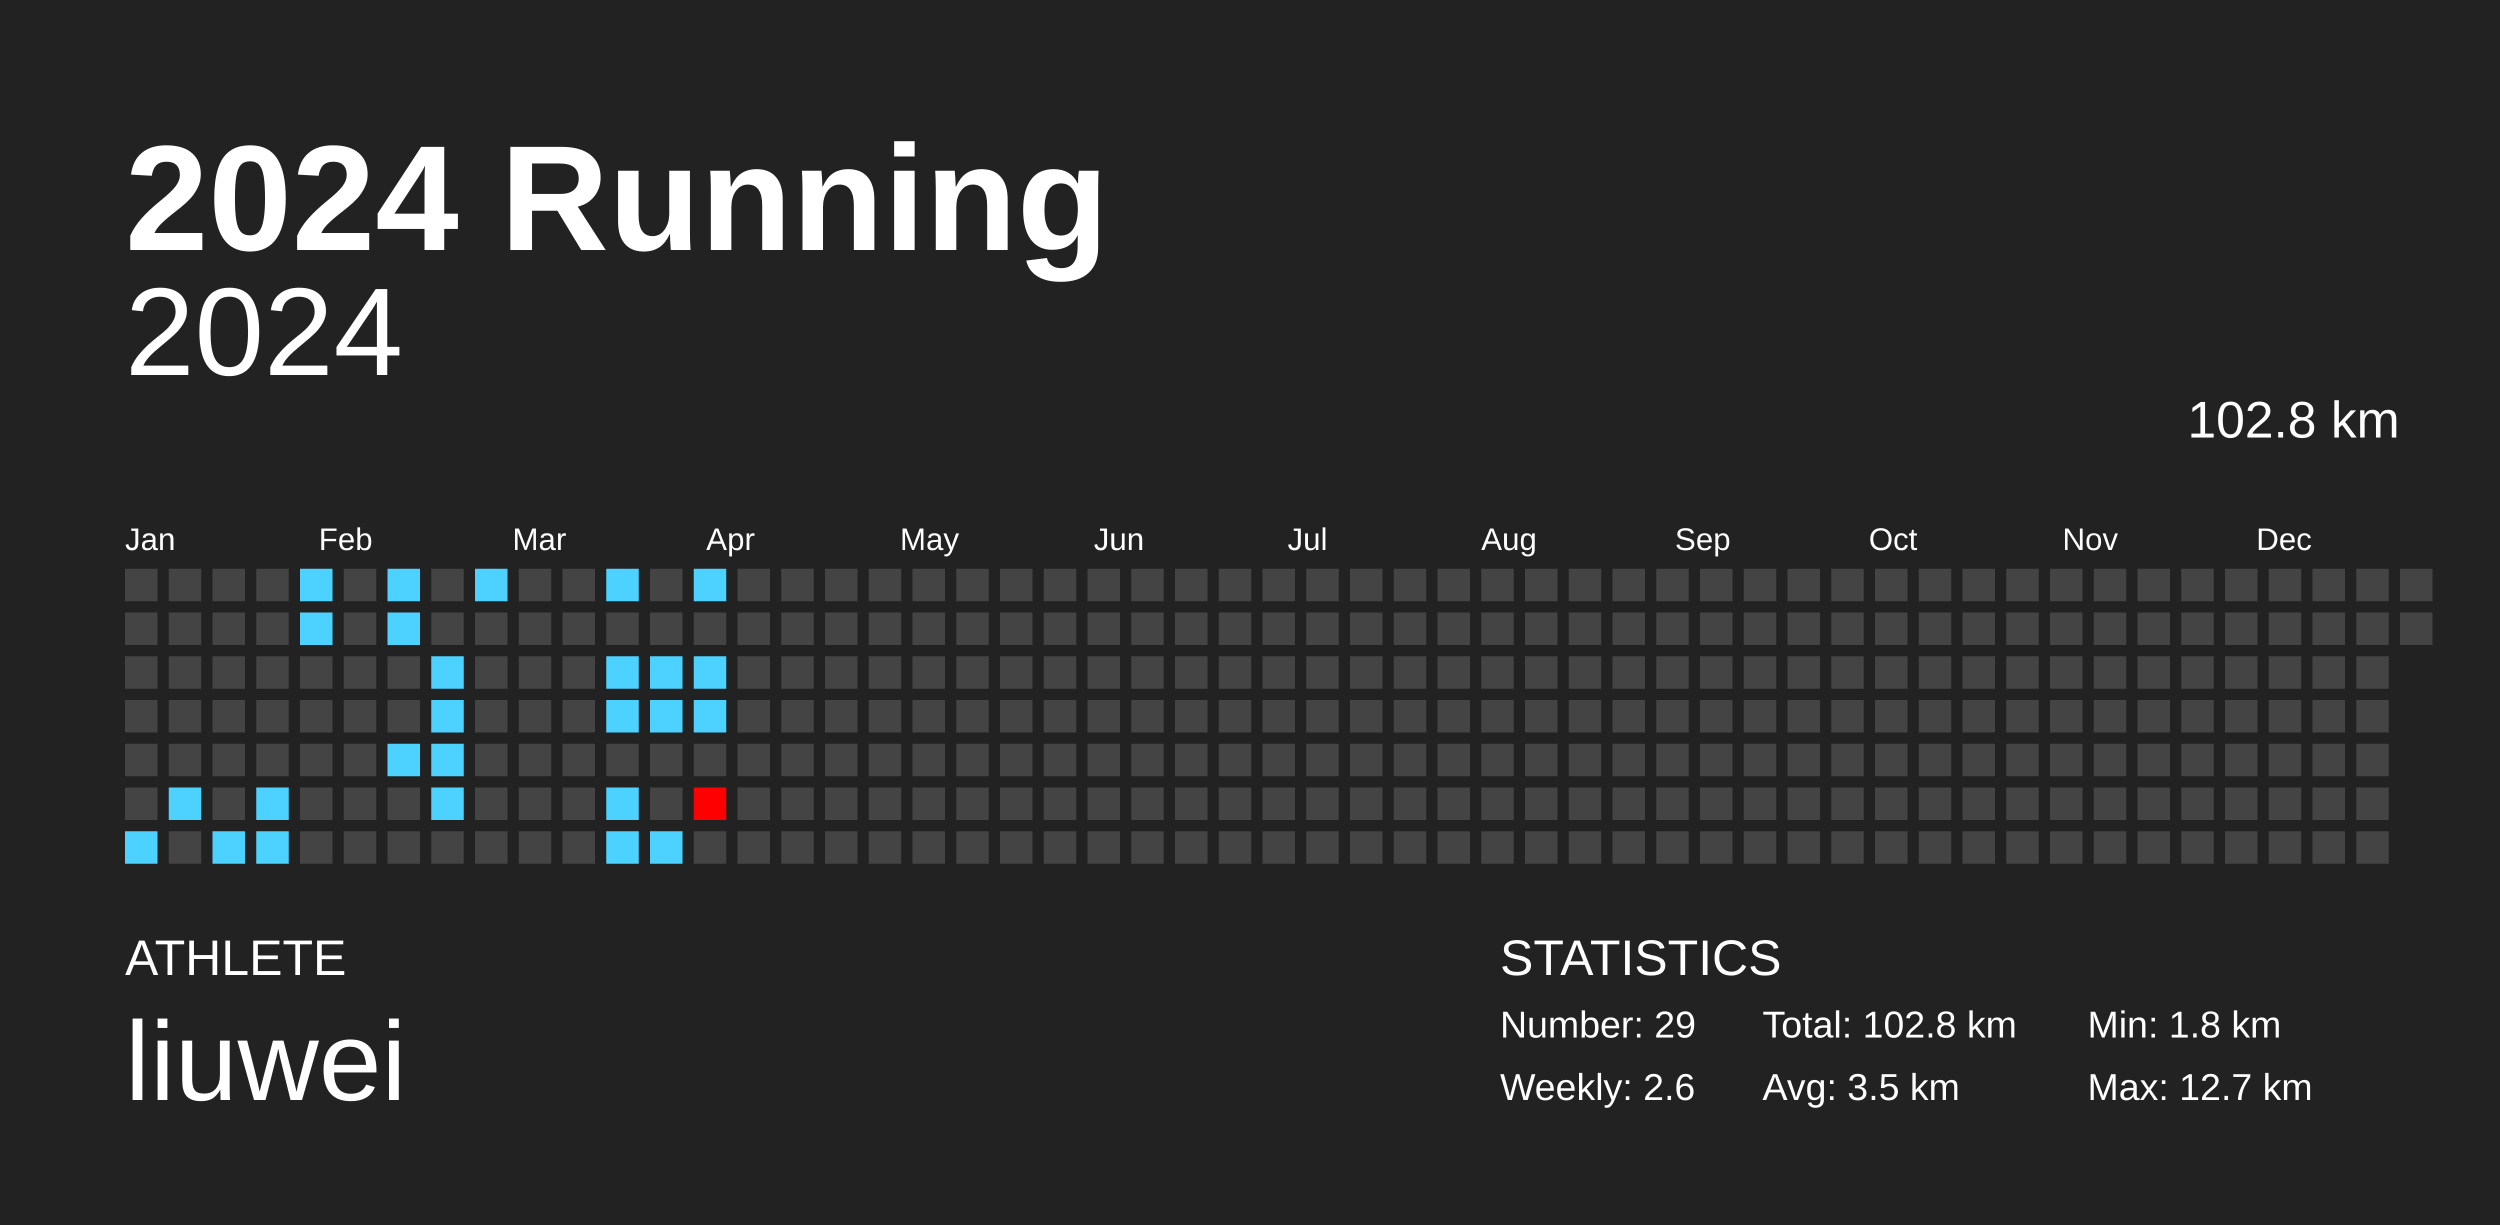
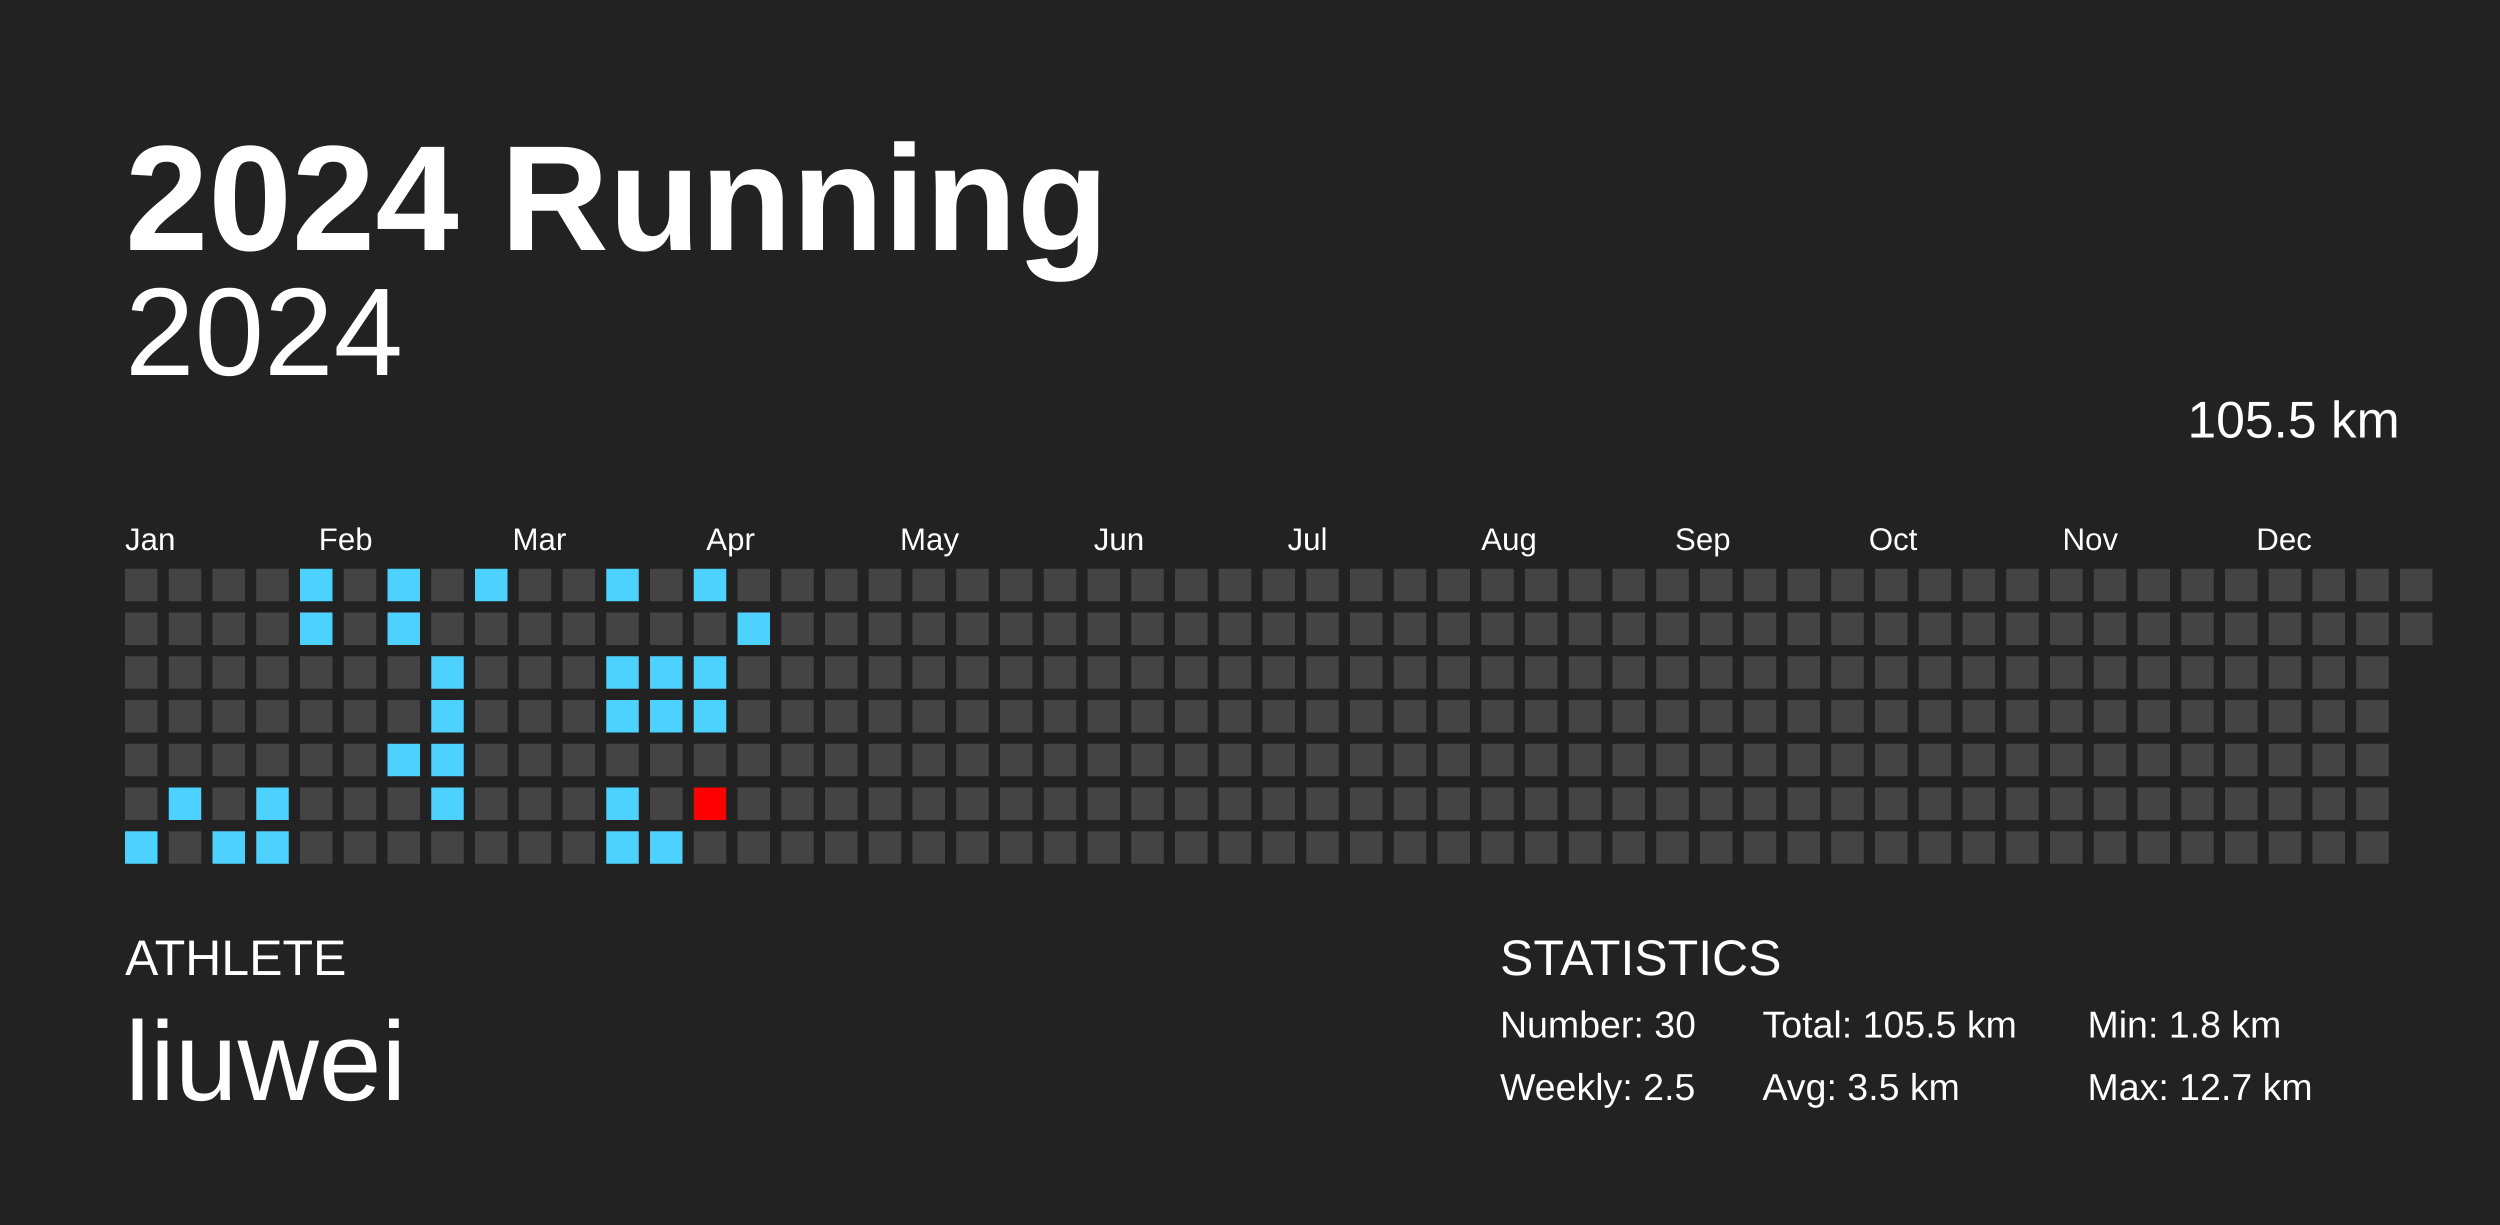
<svg xmlns="http://www.w3.org/2000/svg" baseProfile="full" height="98mm" version="1.1" viewBox="0,0,200,98" width="200mm">
  <defs />
  <rect fill="#222222" height="98" width="200" x="0" y="0" />
  <text fill="#FFFFFF" style="font-size:12px; font-family:Arial; font-weight:bold;" x="10" y="20">2024 Running</text>
  <text fill="#FFFFFF" style="font-size:4px; font-family:Arial" x="10" y="78">ATHLETE</text>
  <text fill="#FFFFFF" style="font-size:9px; font-family:Arial" x="10" y="88">liuwei</text>
  <text fill="#FFFFFF" style="font-size:4px; font-family:Arial" x="120" y="78">STATISTICS</text>
-   <text fill="#FFFFFF" style="font-size:3px; font-family:Arial" x="120" y="83">Number: 29</text>
-   <text fill="#FFFFFF" style="font-size:3px; font-family:Arial" x="120" y="88">Weekly: 2.6</text>
-   <text fill="#FFFFFF" style="font-size:3px; font-family:Arial" x="141" y="83">Total: 102.8 km</text>
+   <text fill="#FFFFFF" style="font-size:3px; font-family:Arial" x="120" y="83">Number: 30</text>
+   <text fill="#FFFFFF" style="font-size:3px; font-family:Arial" x="120" y="88">Weekly: 2.5</text>
+   <text fill="#FFFFFF" style="font-size:3px; font-family:Arial" x="141" y="83">Total: 105.5 km</text>
  <text fill="#FFFFFF" style="font-size:3px; font-family:Arial" x="141" y="88">Avg: 3.5 km</text>
  <text fill="#FFFFFF" style="font-size:3px; font-family:Arial" x="167" y="83">Min: 1.8 km</text>
  <text fill="#FFFFFF" style="font-size:3px; font-family:Arial" x="167" y="88">Max: 12.7 km</text>
  <text alignment-baseline="hanging" fill="#FFFFFF" style="font-size:10.0px; font-family:Arial;" x="10" y="30">2024</text>
-   <text alignment-baseline="hanging" fill="#FFFFFF" style="font-size:4.125px; font-family:Arial;" x="175" y="35">102.8 km</text>
+   <text alignment-baseline="hanging" fill="#FFFFFF" style="font-size:4.125px; font-family:Arial;" x="175" y="35">105.5 km</text>
  <text fill="#FFFFFF" style="font-size:2.5px; font-family:Arial" x="10.0" y="44">Jan</text>
  <text fill="#FFFFFF" style="font-size:2.5px; font-family:Arial" x="25.5" y="44">Feb</text>
  <text fill="#FFFFFF" style="font-size:2.5px; font-family:Arial" x="41.0" y="44">Mar</text>
  <text fill="#FFFFFF" style="font-size:2.5px; font-family:Arial" x="56.5" y="44">Apr</text>
  <text fill="#FFFFFF" style="font-size:2.5px; font-family:Arial" x="72.0" y="44">May</text>
  <text fill="#FFFFFF" style="font-size:2.5px; font-family:Arial" x="87.5" y="44">Jun</text>
  <text fill="#FFFFFF" style="font-size:2.5px; font-family:Arial" x="103.0" y="44">Jul</text>
  <text fill="#FFFFFF" style="font-size:2.5px; font-family:Arial" x="118.5" y="44">Aug</text>
  <text fill="#FFFFFF" style="font-size:2.5px; font-family:Arial" x="134.0" y="44">Sep</text>
  <text fill="#FFFFFF" style="font-size:2.5px; font-family:Arial" x="149.5" y="44">Oct</text>
  <text fill="#FFFFFF" style="font-size:2.5px; font-family:Arial" x="165.0" y="44">Nov</text>
  <text fill="#FFFFFF" style="font-size:2.5px; font-family:Arial" x="180.5" y="44">Dec</text>
  <rect fill="#444444" height="2.6" width="2.6" x="10.0" y="45.5" />
  <rect fill="#444444" height="2.6" width="2.6" x="10.0" y="49.0" />
  <rect fill="#444444" height="2.6" width="2.6" x="10.0" y="52.5" />
  <rect fill="#444444" height="2.6" width="2.6" x="10.0" y="56.0" />
  <rect fill="#444444" height="2.6" width="2.6" x="10.0" y="59.5" />
  <rect fill="#444444" height="2.6" width="2.6" x="10.0" y="63.0" />
  <rect fill="#4dd2ff" height="2.6" width="2.6" x="10.0" y="66.5" />
  <rect fill="#444444" height="2.6" width="2.6" x="13.5" y="45.5" />
  <rect fill="#444444" height="2.6" width="2.6" x="13.5" y="49.0" />
  <rect fill="#444444" height="2.6" width="2.6" x="13.5" y="52.5" />
  <rect fill="#444444" height="2.6" width="2.6" x="13.5" y="56.0" />
  <rect fill="#444444" height="2.6" width="2.6" x="13.5" y="59.5" />
  <rect fill="#4dd2ff" height="2.6" width="2.6" x="13.5" y="63.0" />
  <rect fill="#444444" height="2.6" width="2.6" x="13.5" y="66.5" />
  <rect fill="#444444" height="2.6" width="2.6" x="17.0" y="45.5" />
  <rect fill="#444444" height="2.6" width="2.6" x="17.0" y="49.0" />
  <rect fill="#444444" height="2.6" width="2.6" x="17.0" y="52.5" />
  <rect fill="#444444" height="2.6" width="2.6" x="17.0" y="56.0" />
  <rect fill="#444444" height="2.6" width="2.6" x="17.0" y="59.5" />
  <rect fill="#444444" height="2.6" width="2.6" x="17.0" y="63.0" />
  <rect fill="#4dd2ff" height="2.6" width="2.6" x="17.0" y="66.5" />
  <rect fill="#444444" height="2.6" width="2.6" x="20.5" y="45.5" />
  <rect fill="#444444" height="2.6" width="2.6" x="20.5" y="49.0" />
  <rect fill="#444444" height="2.6" width="2.6" x="20.5" y="52.5" />
  <rect fill="#444444" height="2.6" width="2.6" x="20.5" y="56.0" />
  <rect fill="#444444" height="2.6" width="2.6" x="20.5" y="59.5" />
  <rect fill="#4dd2ff" height="2.6" width="2.6" x="20.5" y="63.0" />
  <rect fill="#4dd2ff" height="2.6" width="2.6" x="20.5" y="66.5" />
  <rect fill="#4dd2ff" height="2.6" width="2.6" x="24.0" y="45.5" />
  <rect fill="#4dd2ff" height="2.6" width="2.6" x="24.0" y="49.0" />
  <rect fill="#444444" height="2.6" width="2.6" x="24.0" y="52.5" />
  <rect fill="#444444" height="2.6" width="2.6" x="24.0" y="56.0" />
  <rect fill="#444444" height="2.6" width="2.6" x="24.0" y="59.5" />
  <rect fill="#444444" height="2.6" width="2.6" x="24.0" y="63.0" />
  <rect fill="#444444" height="2.6" width="2.6" x="24.0" y="66.5" />
  <rect fill="#444444" height="2.6" width="2.6" x="27.5" y="45.5" />
  <rect fill="#444444" height="2.6" width="2.6" x="27.5" y="49.0" />
  <rect fill="#444444" height="2.6" width="2.6" x="27.5" y="52.5" />
  <rect fill="#444444" height="2.6" width="2.6" x="27.5" y="56.0" />
  <rect fill="#444444" height="2.6" width="2.6" x="27.5" y="59.5" />
  <rect fill="#444444" height="2.6" width="2.6" x="27.5" y="63.0" />
  <rect fill="#444444" height="2.6" width="2.6" x="27.5" y="66.5" />
  <rect fill="#4dd2ff" height="2.6" width="2.6" x="31.0" y="45.5" />
  <rect fill="#4dd2ff" height="2.6" width="2.6" x="31.0" y="49.0" />
  <rect fill="#444444" height="2.6" width="2.6" x="31.0" y="52.5" />
  <rect fill="#444444" height="2.6" width="2.6" x="31.0" y="56.0" />
  <rect fill="#4dd2ff" height="2.6" width="2.6" x="31.0" y="59.5" />
  <rect fill="#444444" height="2.6" width="2.6" x="31.0" y="63.0" />
  <rect fill="#444444" height="2.6" width="2.6" x="31.0" y="66.5" />
  <rect fill="#444444" height="2.6" width="2.6" x="34.5" y="45.5" />
  <rect fill="#444444" height="2.6" width="2.6" x="34.5" y="49.0" />
  <rect fill="#4dd2ff" height="2.6" width="2.6" x="34.5" y="52.5" />
  <rect fill="#4dd2ff" height="2.6" width="2.6" x="34.5" y="56.0" />
  <rect fill="#4dd2ff" height="2.6" width="2.6" x="34.5" y="59.5" />
  <rect fill="#4dd2ff" height="2.6" width="2.6" x="34.5" y="63.0" />
  <rect fill="#444444" height="2.6" width="2.6" x="34.5" y="66.5" />
  <rect fill="#4dd2ff" height="2.6" width="2.6" x="38.0" y="45.5" />
  <rect fill="#444444" height="2.6" width="2.6" x="38.0" y="49.0" />
  <rect fill="#444444" height="2.6" width="2.6" x="38.0" y="52.5" />
  <rect fill="#444444" height="2.6" width="2.6" x="38.0" y="56.0" />
  <rect fill="#444444" height="2.6" width="2.6" x="38.0" y="59.5" />
  <rect fill="#444444" height="2.6" width="2.6" x="38.0" y="63.0" />
  <rect fill="#444444" height="2.6" width="2.6" x="38.0" y="66.5" />
  <rect fill="#444444" height="2.6" width="2.6" x="41.5" y="45.5" />
  <rect fill="#444444" height="2.6" width="2.6" x="41.5" y="49.0" />
  <rect fill="#444444" height="2.6" width="2.6" x="41.5" y="52.5" />
  <rect fill="#444444" height="2.6" width="2.6" x="41.5" y="56.0" />
  <rect fill="#444444" height="2.6" width="2.6" x="41.5" y="59.5" />
  <rect fill="#444444" height="2.6" width="2.6" x="41.5" y="63.0" />
  <rect fill="#444444" height="2.6" width="2.6" x="41.5" y="66.5" />
  <rect fill="#444444" height="2.6" width="2.6" x="45.0" y="45.5" />
  <rect fill="#444444" height="2.6" width="2.6" x="45.0" y="49.0" />
  <rect fill="#444444" height="2.6" width="2.6" x="45.0" y="52.5" />
  <rect fill="#444444" height="2.6" width="2.6" x="45.0" y="56.0" />
  <rect fill="#444444" height="2.6" width="2.6" x="45.0" y="59.5" />
  <rect fill="#444444" height="2.6" width="2.6" x="45.0" y="63.0" />
  <rect fill="#444444" height="2.6" width="2.6" x="45.0" y="66.5" />
  <rect fill="#4dd2ff" height="2.6" width="2.6" x="48.5" y="45.5" />
  <rect fill="#444444" height="2.6" width="2.6" x="48.5" y="49.0" />
  <rect fill="#4dd2ff" height="2.6" width="2.6" x="48.5" y="52.5" />
  <rect fill="#4dd2ff" height="2.6" width="2.6" x="48.5" y="56.0" />
  <rect fill="#444444" height="2.6" width="2.6" x="48.5" y="59.5" />
  <rect fill="#4dd2ff" height="2.6" width="2.6" x="48.5" y="63.0" />
  <rect fill="#4dd2ff" height="2.6" width="2.6" x="48.5" y="66.5" />
  <rect fill="#444444" height="2.6" width="2.6" x="52.0" y="45.5" />
  <rect fill="#444444" height="2.6" width="2.6" x="52.0" y="49.0" />
  <rect fill="#4dd2ff" height="2.6" width="2.6" x="52.0" y="52.5" />
  <rect fill="#4dd2ff" height="2.6" width="2.6" x="52.0" y="56.0" />
  <rect fill="#444444" height="2.6" width="2.6" x="52.0" y="59.5" />
  <rect fill="#444444" height="2.6" width="2.6" x="52.0" y="63.0" />
  <rect fill="#4dd2ff" height="2.6" width="2.6" x="52.0" y="66.5" />
  <rect fill="#4dd2ff" height="2.6" width="2.6" x="55.5" y="45.5" />
  <rect fill="#444444" height="2.6" width="2.6" x="55.5" y="49.0" />
  <rect fill="#4dd2ff" height="2.6" width="2.6" x="55.5" y="52.5" />
  <rect fill="#4dd2ff" height="2.6" width="2.6" x="55.5" y="56.0" />
  <rect fill="#444444" height="2.6" width="2.6" x="55.5" y="59.5" />
  <rect fill="red" height="2.6" width="2.6" x="55.5" y="63.0" />
  <rect fill="#444444" height="2.6" width="2.6" x="55.5" y="66.5" />
  <rect fill="#444444" height="2.6" width="2.6" x="59.0" y="45.5" />
-   <rect fill="#444444" height="2.6" width="2.6" x="59.0" y="49.0" />
+   <rect fill="#4dd2ff" height="2.6" width="2.6" x="59.0" y="49.0" />
  <rect fill="#444444" height="2.6" width="2.6" x="59.0" y="52.5" />
  <rect fill="#444444" height="2.6" width="2.6" x="59.0" y="56.0" />
  <rect fill="#444444" height="2.6" width="2.6" x="59.0" y="59.5" />
  <rect fill="#444444" height="2.6" width="2.6" x="59.0" y="63.0" />
  <rect fill="#444444" height="2.6" width="2.6" x="59.0" y="66.5" />
  <rect fill="#444444" height="2.6" width="2.6" x="62.5" y="45.5" />
  <rect fill="#444444" height="2.6" width="2.6" x="62.5" y="49.0" />
  <rect fill="#444444" height="2.6" width="2.6" x="62.5" y="52.5" />
  <rect fill="#444444" height="2.6" width="2.6" x="62.5" y="56.0" />
  <rect fill="#444444" height="2.6" width="2.6" x="62.5" y="59.5" />
  <rect fill="#444444" height="2.6" width="2.6" x="62.5" y="63.0" />
  <rect fill="#444444" height="2.6" width="2.6" x="62.5" y="66.5" />
  <rect fill="#444444" height="2.6" width="2.6" x="66.0" y="45.5" />
  <rect fill="#444444" height="2.6" width="2.6" x="66.0" y="49.0" />
  <rect fill="#444444" height="2.6" width="2.6" x="66.0" y="52.5" />
  <rect fill="#444444" height="2.6" width="2.6" x="66.0" y="56.0" />
  <rect fill="#444444" height="2.6" width="2.6" x="66.0" y="59.5" />
  <rect fill="#444444" height="2.6" width="2.6" x="66.0" y="63.0" />
  <rect fill="#444444" height="2.6" width="2.6" x="66.0" y="66.5" />
  <rect fill="#444444" height="2.6" width="2.6" x="69.5" y="45.5" />
  <rect fill="#444444" height="2.6" width="2.6" x="69.5" y="49.0" />
  <rect fill="#444444" height="2.6" width="2.6" x="69.5" y="52.5" />
  <rect fill="#444444" height="2.6" width="2.6" x="69.5" y="56.0" />
  <rect fill="#444444" height="2.6" width="2.6" x="69.5" y="59.5" />
  <rect fill="#444444" height="2.6" width="2.6" x="69.5" y="63.0" />
  <rect fill="#444444" height="2.6" width="2.6" x="69.5" y="66.5" />
  <rect fill="#444444" height="2.6" width="2.6" x="73.0" y="45.5" />
  <rect fill="#444444" height="2.6" width="2.6" x="73.0" y="49.0" />
  <rect fill="#444444" height="2.6" width="2.6" x="73.0" y="52.5" />
  <rect fill="#444444" height="2.6" width="2.6" x="73.0" y="56.0" />
  <rect fill="#444444" height="2.6" width="2.6" x="73.0" y="59.5" />
  <rect fill="#444444" height="2.6" width="2.6" x="73.0" y="63.0" />
  <rect fill="#444444" height="2.6" width="2.6" x="73.0" y="66.5" />
  <rect fill="#444444" height="2.6" width="2.6" x="76.5" y="45.5" />
  <rect fill="#444444" height="2.6" width="2.6" x="76.5" y="49.0" />
  <rect fill="#444444" height="2.6" width="2.6" x="76.5" y="52.5" />
  <rect fill="#444444" height="2.6" width="2.6" x="76.5" y="56.0" />
  <rect fill="#444444" height="2.6" width="2.6" x="76.5" y="59.5" />
  <rect fill="#444444" height="2.6" width="2.6" x="76.5" y="63.0" />
  <rect fill="#444444" height="2.6" width="2.6" x="76.5" y="66.5" />
  <rect fill="#444444" height="2.6" width="2.6" x="80.0" y="45.5" />
  <rect fill="#444444" height="2.6" width="2.6" x="80.0" y="49.0" />
  <rect fill="#444444" height="2.6" width="2.6" x="80.0" y="52.5" />
  <rect fill="#444444" height="2.6" width="2.6" x="80.0" y="56.0" />
  <rect fill="#444444" height="2.6" width="2.6" x="80.0" y="59.5" />
  <rect fill="#444444" height="2.6" width="2.6" x="80.0" y="63.0" />
  <rect fill="#444444" height="2.6" width="2.6" x="80.0" y="66.5" />
  <rect fill="#444444" height="2.6" width="2.6" x="83.5" y="45.5" />
  <rect fill="#444444" height="2.6" width="2.6" x="83.5" y="49.0" />
  <rect fill="#444444" height="2.6" width="2.6" x="83.5" y="52.5" />
  <rect fill="#444444" height="2.6" width="2.6" x="83.5" y="56.0" />
  <rect fill="#444444" height="2.6" width="2.6" x="83.5" y="59.5" />
  <rect fill="#444444" height="2.6" width="2.6" x="83.5" y="63.0" />
  <rect fill="#444444" height="2.6" width="2.6" x="83.5" y="66.5" />
  <rect fill="#444444" height="2.6" width="2.6" x="87.0" y="45.5" />
  <rect fill="#444444" height="2.6" width="2.6" x="87.0" y="49.0" />
  <rect fill="#444444" height="2.6" width="2.6" x="87.0" y="52.5" />
  <rect fill="#444444" height="2.6" width="2.6" x="87.0" y="56.0" />
  <rect fill="#444444" height="2.6" width="2.6" x="87.0" y="59.5" />
  <rect fill="#444444" height="2.6" width="2.6" x="87.0" y="63.0" />
  <rect fill="#444444" height="2.6" width="2.6" x="87.0" y="66.5" />
  <rect fill="#444444" height="2.6" width="2.6" x="90.5" y="45.5" />
  <rect fill="#444444" height="2.6" width="2.6" x="90.5" y="49.0" />
  <rect fill="#444444" height="2.6" width="2.6" x="90.5" y="52.5" />
  <rect fill="#444444" height="2.6" width="2.6" x="90.5" y="56.0" />
  <rect fill="#444444" height="2.6" width="2.6" x="90.5" y="59.5" />
  <rect fill="#444444" height="2.6" width="2.6" x="90.5" y="63.0" />
  <rect fill="#444444" height="2.6" width="2.6" x="90.5" y="66.5" />
  <rect fill="#444444" height="2.6" width="2.6" x="94.0" y="45.5" />
  <rect fill="#444444" height="2.6" width="2.6" x="94.0" y="49.0" />
  <rect fill="#444444" height="2.6" width="2.6" x="94.0" y="52.5" />
  <rect fill="#444444" height="2.6" width="2.6" x="94.0" y="56.0" />
  <rect fill="#444444" height="2.6" width="2.6" x="94.0" y="59.5" />
  <rect fill="#444444" height="2.6" width="2.6" x="94.0" y="63.0" />
  <rect fill="#444444" height="2.6" width="2.6" x="94.0" y="66.5" />
  <rect fill="#444444" height="2.6" width="2.6" x="97.5" y="45.5" />
  <rect fill="#444444" height="2.6" width="2.6" x="97.5" y="49.0" />
  <rect fill="#444444" height="2.6" width="2.6" x="97.5" y="52.5" />
  <rect fill="#444444" height="2.6" width="2.6" x="97.5" y="56.0" />
  <rect fill="#444444" height="2.6" width="2.6" x="97.5" y="59.5" />
  <rect fill="#444444" height="2.6" width="2.6" x="97.5" y="63.0" />
  <rect fill="#444444" height="2.6" width="2.6" x="97.5" y="66.5" />
  <rect fill="#444444" height="2.6" width="2.6" x="101.0" y="45.5" />
  <rect fill="#444444" height="2.6" width="2.6" x="101.0" y="49.0" />
  <rect fill="#444444" height="2.6" width="2.6" x="101.0" y="52.5" />
  <rect fill="#444444" height="2.6" width="2.6" x="101.0" y="56.0" />
  <rect fill="#444444" height="2.6" width="2.6" x="101.0" y="59.5" />
  <rect fill="#444444" height="2.6" width="2.6" x="101.0" y="63.0" />
  <rect fill="#444444" height="2.6" width="2.6" x="101.0" y="66.5" />
  <rect fill="#444444" height="2.6" width="2.6" x="104.5" y="45.5" />
  <rect fill="#444444" height="2.6" width="2.6" x="104.5" y="49.0" />
  <rect fill="#444444" height="2.6" width="2.6" x="104.5" y="52.5" />
  <rect fill="#444444" height="2.6" width="2.6" x="104.5" y="56.0" />
  <rect fill="#444444" height="2.6" width="2.6" x="104.5" y="59.5" />
  <rect fill="#444444" height="2.6" width="2.6" x="104.5" y="63.0" />
  <rect fill="#444444" height="2.6" width="2.6" x="104.5" y="66.5" />
  <rect fill="#444444" height="2.6" width="2.6" x="108.0" y="45.5" />
  <rect fill="#444444" height="2.6" width="2.6" x="108.0" y="49.0" />
  <rect fill="#444444" height="2.6" width="2.6" x="108.0" y="52.5" />
  <rect fill="#444444" height="2.6" width="2.6" x="108.0" y="56.0" />
  <rect fill="#444444" height="2.6" width="2.6" x="108.0" y="59.5" />
  <rect fill="#444444" height="2.6" width="2.6" x="108.0" y="63.0" />
  <rect fill="#444444" height="2.6" width="2.6" x="108.0" y="66.5" />
  <rect fill="#444444" height="2.6" width="2.6" x="111.5" y="45.5" />
  <rect fill="#444444" height="2.6" width="2.6" x="111.5" y="49.0" />
  <rect fill="#444444" height="2.6" width="2.6" x="111.5" y="52.5" />
  <rect fill="#444444" height="2.6" width="2.6" x="111.5" y="56.0" />
  <rect fill="#444444" height="2.6" width="2.6" x="111.5" y="59.5" />
  <rect fill="#444444" height="2.6" width="2.6" x="111.5" y="63.0" />
  <rect fill="#444444" height="2.6" width="2.6" x="111.5" y="66.5" />
  <rect fill="#444444" height="2.6" width="2.6" x="115.0" y="45.5" />
  <rect fill="#444444" height="2.6" width="2.6" x="115.0" y="49.0" />
  <rect fill="#444444" height="2.6" width="2.6" x="115.0" y="52.5" />
  <rect fill="#444444" height="2.6" width="2.6" x="115.0" y="56.0" />
  <rect fill="#444444" height="2.6" width="2.6" x="115.0" y="59.5" />
  <rect fill="#444444" height="2.6" width="2.6" x="115.0" y="63.0" />
  <rect fill="#444444" height="2.6" width="2.6" x="115.0" y="66.5" />
  <rect fill="#444444" height="2.6" width="2.6" x="118.5" y="45.5" />
  <rect fill="#444444" height="2.6" width="2.6" x="118.5" y="49.0" />
  <rect fill="#444444" height="2.6" width="2.6" x="118.5" y="52.5" />
  <rect fill="#444444" height="2.6" width="2.6" x="118.5" y="56.0" />
  <rect fill="#444444" height="2.6" width="2.6" x="118.5" y="59.5" />
  <rect fill="#444444" height="2.6" width="2.6" x="118.5" y="63.0" />
  <rect fill="#444444" height="2.6" width="2.6" x="118.5" y="66.5" />
  <rect fill="#444444" height="2.6" width="2.6" x="122.0" y="45.5" />
  <rect fill="#444444" height="2.6" width="2.6" x="122.0" y="49.0" />
  <rect fill="#444444" height="2.6" width="2.6" x="122.0" y="52.5" />
  <rect fill="#444444" height="2.6" width="2.6" x="122.0" y="56.0" />
  <rect fill="#444444" height="2.6" width="2.6" x="122.0" y="59.5" />
  <rect fill="#444444" height="2.6" width="2.6" x="122.0" y="63.0" />
  <rect fill="#444444" height="2.6" width="2.6" x="122.0" y="66.5" />
  <rect fill="#444444" height="2.6" width="2.6" x="125.5" y="45.5" />
  <rect fill="#444444" height="2.6" width="2.6" x="125.5" y="49.0" />
  <rect fill="#444444" height="2.6" width="2.6" x="125.5" y="52.5" />
  <rect fill="#444444" height="2.6" width="2.6" x="125.5" y="56.0" />
  <rect fill="#444444" height="2.6" width="2.6" x="125.5" y="59.5" />
  <rect fill="#444444" height="2.6" width="2.6" x="125.5" y="63.0" />
  <rect fill="#444444" height="2.6" width="2.6" x="125.5" y="66.5" />
  <rect fill="#444444" height="2.6" width="2.6" x="129.0" y="45.5" />
  <rect fill="#444444" height="2.6" width="2.6" x="129.0" y="49.0" />
  <rect fill="#444444" height="2.6" width="2.6" x="129.0" y="52.5" />
  <rect fill="#444444" height="2.6" width="2.6" x="129.0" y="56.0" />
  <rect fill="#444444" height="2.6" width="2.6" x="129.0" y="59.5" />
  <rect fill="#444444" height="2.6" width="2.6" x="129.0" y="63.0" />
  <rect fill="#444444" height="2.6" width="2.6" x="129.0" y="66.5" />
  <rect fill="#444444" height="2.6" width="2.6" x="132.5" y="45.5" />
  <rect fill="#444444" height="2.6" width="2.6" x="132.5" y="49.0" />
  <rect fill="#444444" height="2.6" width="2.6" x="132.5" y="52.5" />
  <rect fill="#444444" height="2.6" width="2.6" x="132.5" y="56.0" />
  <rect fill="#444444" height="2.6" width="2.6" x="132.5" y="59.5" />
  <rect fill="#444444" height="2.6" width="2.6" x="132.5" y="63.0" />
  <rect fill="#444444" height="2.6" width="2.6" x="132.5" y="66.5" />
  <rect fill="#444444" height="2.6" width="2.6" x="136.0" y="45.5" />
  <rect fill="#444444" height="2.6" width="2.6" x="136.0" y="49.0" />
  <rect fill="#444444" height="2.6" width="2.6" x="136.0" y="52.5" />
  <rect fill="#444444" height="2.6" width="2.6" x="136.0" y="56.0" />
  <rect fill="#444444" height="2.6" width="2.6" x="136.0" y="59.5" />
  <rect fill="#444444" height="2.6" width="2.6" x="136.0" y="63.0" />
  <rect fill="#444444" height="2.6" width="2.6" x="136.0" y="66.5" />
  <rect fill="#444444" height="2.6" width="2.6" x="139.5" y="45.5" />
  <rect fill="#444444" height="2.6" width="2.6" x="139.5" y="49.0" />
  <rect fill="#444444" height="2.6" width="2.6" x="139.5" y="52.5" />
  <rect fill="#444444" height="2.6" width="2.6" x="139.5" y="56.0" />
  <rect fill="#444444" height="2.6" width="2.6" x="139.5" y="59.5" />
  <rect fill="#444444" height="2.6" width="2.6" x="139.5" y="63.0" />
  <rect fill="#444444" height="2.6" width="2.6" x="139.5" y="66.5" />
  <rect fill="#444444" height="2.6" width="2.6" x="143.0" y="45.5" />
  <rect fill="#444444" height="2.6" width="2.6" x="143.0" y="49.0" />
  <rect fill="#444444" height="2.6" width="2.6" x="143.0" y="52.5" />
  <rect fill="#444444" height="2.6" width="2.6" x="143.0" y="56.0" />
  <rect fill="#444444" height="2.6" width="2.6" x="143.0" y="59.5" />
  <rect fill="#444444" height="2.6" width="2.6" x="143.0" y="63.0" />
  <rect fill="#444444" height="2.6" width="2.6" x="143.0" y="66.5" />
  <rect fill="#444444" height="2.6" width="2.6" x="146.5" y="45.5" />
  <rect fill="#444444" height="2.6" width="2.6" x="146.5" y="49.0" />
  <rect fill="#444444" height="2.6" width="2.6" x="146.5" y="52.5" />
  <rect fill="#444444" height="2.6" width="2.6" x="146.5" y="56.0" />
  <rect fill="#444444" height="2.6" width="2.6" x="146.5" y="59.5" />
  <rect fill="#444444" height="2.6" width="2.6" x="146.5" y="63.0" />
  <rect fill="#444444" height="2.6" width="2.6" x="146.5" y="66.5" />
  <rect fill="#444444" height="2.6" width="2.6" x="150.0" y="45.5" />
  <rect fill="#444444" height="2.6" width="2.6" x="150.0" y="49.0" />
  <rect fill="#444444" height="2.6" width="2.6" x="150.0" y="52.5" />
  <rect fill="#444444" height="2.6" width="2.6" x="150.0" y="56.0" />
  <rect fill="#444444" height="2.6" width="2.6" x="150.0" y="59.5" />
  <rect fill="#444444" height="2.6" width="2.6" x="150.0" y="63.0" />
  <rect fill="#444444" height="2.6" width="2.6" x="150.0" y="66.5" />
  <rect fill="#444444" height="2.6" width="2.6" x="153.5" y="45.5" />
  <rect fill="#444444" height="2.6" width="2.6" x="153.5" y="49.0" />
  <rect fill="#444444" height="2.6" width="2.6" x="153.5" y="52.5" />
  <rect fill="#444444" height="2.6" width="2.6" x="153.5" y="56.0" />
  <rect fill="#444444" height="2.6" width="2.6" x="153.5" y="59.5" />
  <rect fill="#444444" height="2.6" width="2.6" x="153.5" y="63.0" />
  <rect fill="#444444" height="2.6" width="2.6" x="153.5" y="66.5" />
  <rect fill="#444444" height="2.6" width="2.6" x="157.0" y="45.5" />
  <rect fill="#444444" height="2.6" width="2.6" x="157.0" y="49.0" />
  <rect fill="#444444" height="2.6" width="2.6" x="157.0" y="52.5" />
  <rect fill="#444444" height="2.6" width="2.6" x="157.0" y="56.0" />
  <rect fill="#444444" height="2.6" width="2.6" x="157.0" y="59.5" />
  <rect fill="#444444" height="2.6" width="2.6" x="157.0" y="63.0" />
  <rect fill="#444444" height="2.6" width="2.6" x="157.0" y="66.5" />
  <rect fill="#444444" height="2.6" width="2.6" x="160.5" y="45.5" />
  <rect fill="#444444" height="2.6" width="2.6" x="160.5" y="49.0" />
  <rect fill="#444444" height="2.6" width="2.6" x="160.5" y="52.5" />
  <rect fill="#444444" height="2.6" width="2.6" x="160.5" y="56.0" />
  <rect fill="#444444" height="2.6" width="2.6" x="160.5" y="59.5" />
  <rect fill="#444444" height="2.6" width="2.6" x="160.5" y="63.0" />
  <rect fill="#444444" height="2.6" width="2.6" x="160.5" y="66.5" />
  <rect fill="#444444" height="2.6" width="2.6" x="164.0" y="45.5" />
  <rect fill="#444444" height="2.6" width="2.6" x="164.0" y="49.0" />
  <rect fill="#444444" height="2.6" width="2.6" x="164.0" y="52.5" />
  <rect fill="#444444" height="2.6" width="2.6" x="164.0" y="56.0" />
  <rect fill="#444444" height="2.6" width="2.6" x="164.0" y="59.5" />
  <rect fill="#444444" height="2.6" width="2.6" x="164.0" y="63.0" />
  <rect fill="#444444" height="2.6" width="2.6" x="164.0" y="66.5" />
  <rect fill="#444444" height="2.6" width="2.6" x="167.5" y="45.5" />
  <rect fill="#444444" height="2.6" width="2.6" x="167.5" y="49.0" />
  <rect fill="#444444" height="2.6" width="2.6" x="167.5" y="52.5" />
  <rect fill="#444444" height="2.6" width="2.6" x="167.5" y="56.0" />
  <rect fill="#444444" height="2.6" width="2.6" x="167.5" y="59.5" />
  <rect fill="#444444" height="2.6" width="2.6" x="167.5" y="63.0" />
  <rect fill="#444444" height="2.6" width="2.6" x="167.5" y="66.5" />
  <rect fill="#444444" height="2.6" width="2.6" x="171.0" y="45.5" />
  <rect fill="#444444" height="2.6" width="2.6" x="171.0" y="49.0" />
  <rect fill="#444444" height="2.6" width="2.6" x="171.0" y="52.5" />
  <rect fill="#444444" height="2.6" width="2.6" x="171.0" y="56.0" />
  <rect fill="#444444" height="2.6" width="2.6" x="171.0" y="59.5" />
  <rect fill="#444444" height="2.6" width="2.6" x="171.0" y="63.0" />
  <rect fill="#444444" height="2.6" width="2.6" x="171.0" y="66.5" />
  <rect fill="#444444" height="2.6" width="2.6" x="174.5" y="45.5" />
  <rect fill="#444444" height="2.6" width="2.6" x="174.5" y="49.0" />
  <rect fill="#444444" height="2.6" width="2.6" x="174.5" y="52.5" />
  <rect fill="#444444" height="2.6" width="2.6" x="174.5" y="56.0" />
  <rect fill="#444444" height="2.6" width="2.6" x="174.5" y="59.5" />
  <rect fill="#444444" height="2.6" width="2.6" x="174.5" y="63.0" />
  <rect fill="#444444" height="2.6" width="2.6" x="174.5" y="66.5" />
  <rect fill="#444444" height="2.6" width="2.6" x="178.0" y="45.5" />
  <rect fill="#444444" height="2.6" width="2.6" x="178.0" y="49.0" />
  <rect fill="#444444" height="2.6" width="2.6" x="178.0" y="52.5" />
  <rect fill="#444444" height="2.6" width="2.6" x="178.0" y="56.0" />
  <rect fill="#444444" height="2.6" width="2.6" x="178.0" y="59.5" />
  <rect fill="#444444" height="2.6" width="2.6" x="178.0" y="63.0" />
  <rect fill="#444444" height="2.6" width="2.6" x="178.0" y="66.5" />
  <rect fill="#444444" height="2.6" width="2.6" x="181.5" y="45.5" />
  <rect fill="#444444" height="2.6" width="2.6" x="181.5" y="49.0" />
  <rect fill="#444444" height="2.6" width="2.6" x="181.5" y="52.5" />
  <rect fill="#444444" height="2.6" width="2.6" x="181.5" y="56.0" />
  <rect fill="#444444" height="2.6" width="2.6" x="181.5" y="59.5" />
  <rect fill="#444444" height="2.6" width="2.6" x="181.5" y="63.0" />
  <rect fill="#444444" height="2.6" width="2.6" x="181.5" y="66.5" />
  <rect fill="#444444" height="2.6" width="2.6" x="185.0" y="45.5" />
  <rect fill="#444444" height="2.6" width="2.6" x="185.0" y="49.0" />
  <rect fill="#444444" height="2.6" width="2.6" x="185.0" y="52.5" />
  <rect fill="#444444" height="2.6" width="2.6" x="185.0" y="56.0" />
  <rect fill="#444444" height="2.6" width="2.6" x="185.0" y="59.5" />
  <rect fill="#444444" height="2.6" width="2.6" x="185.0" y="63.0" />
  <rect fill="#444444" height="2.6" width="2.6" x="185.0" y="66.5" />
  <rect fill="#444444" height="2.6" width="2.6" x="188.5" y="45.5" />
  <rect fill="#444444" height="2.6" width="2.6" x="188.5" y="49.0" />
  <rect fill="#444444" height="2.6" width="2.6" x="188.5" y="52.5" />
  <rect fill="#444444" height="2.6" width="2.6" x="188.5" y="56.0" />
  <rect fill="#444444" height="2.6" width="2.6" x="188.5" y="59.5" />
  <rect fill="#444444" height="2.6" width="2.6" x="188.5" y="63.0" />
  <rect fill="#444444" height="2.6" width="2.6" x="188.5" y="66.5" />
  <rect fill="#444444" height="2.6" width="2.6" x="192.0" y="45.5" />
  <rect fill="#444444" height="2.6" width="2.6" x="192.0" y="49.0" />
</svg>
